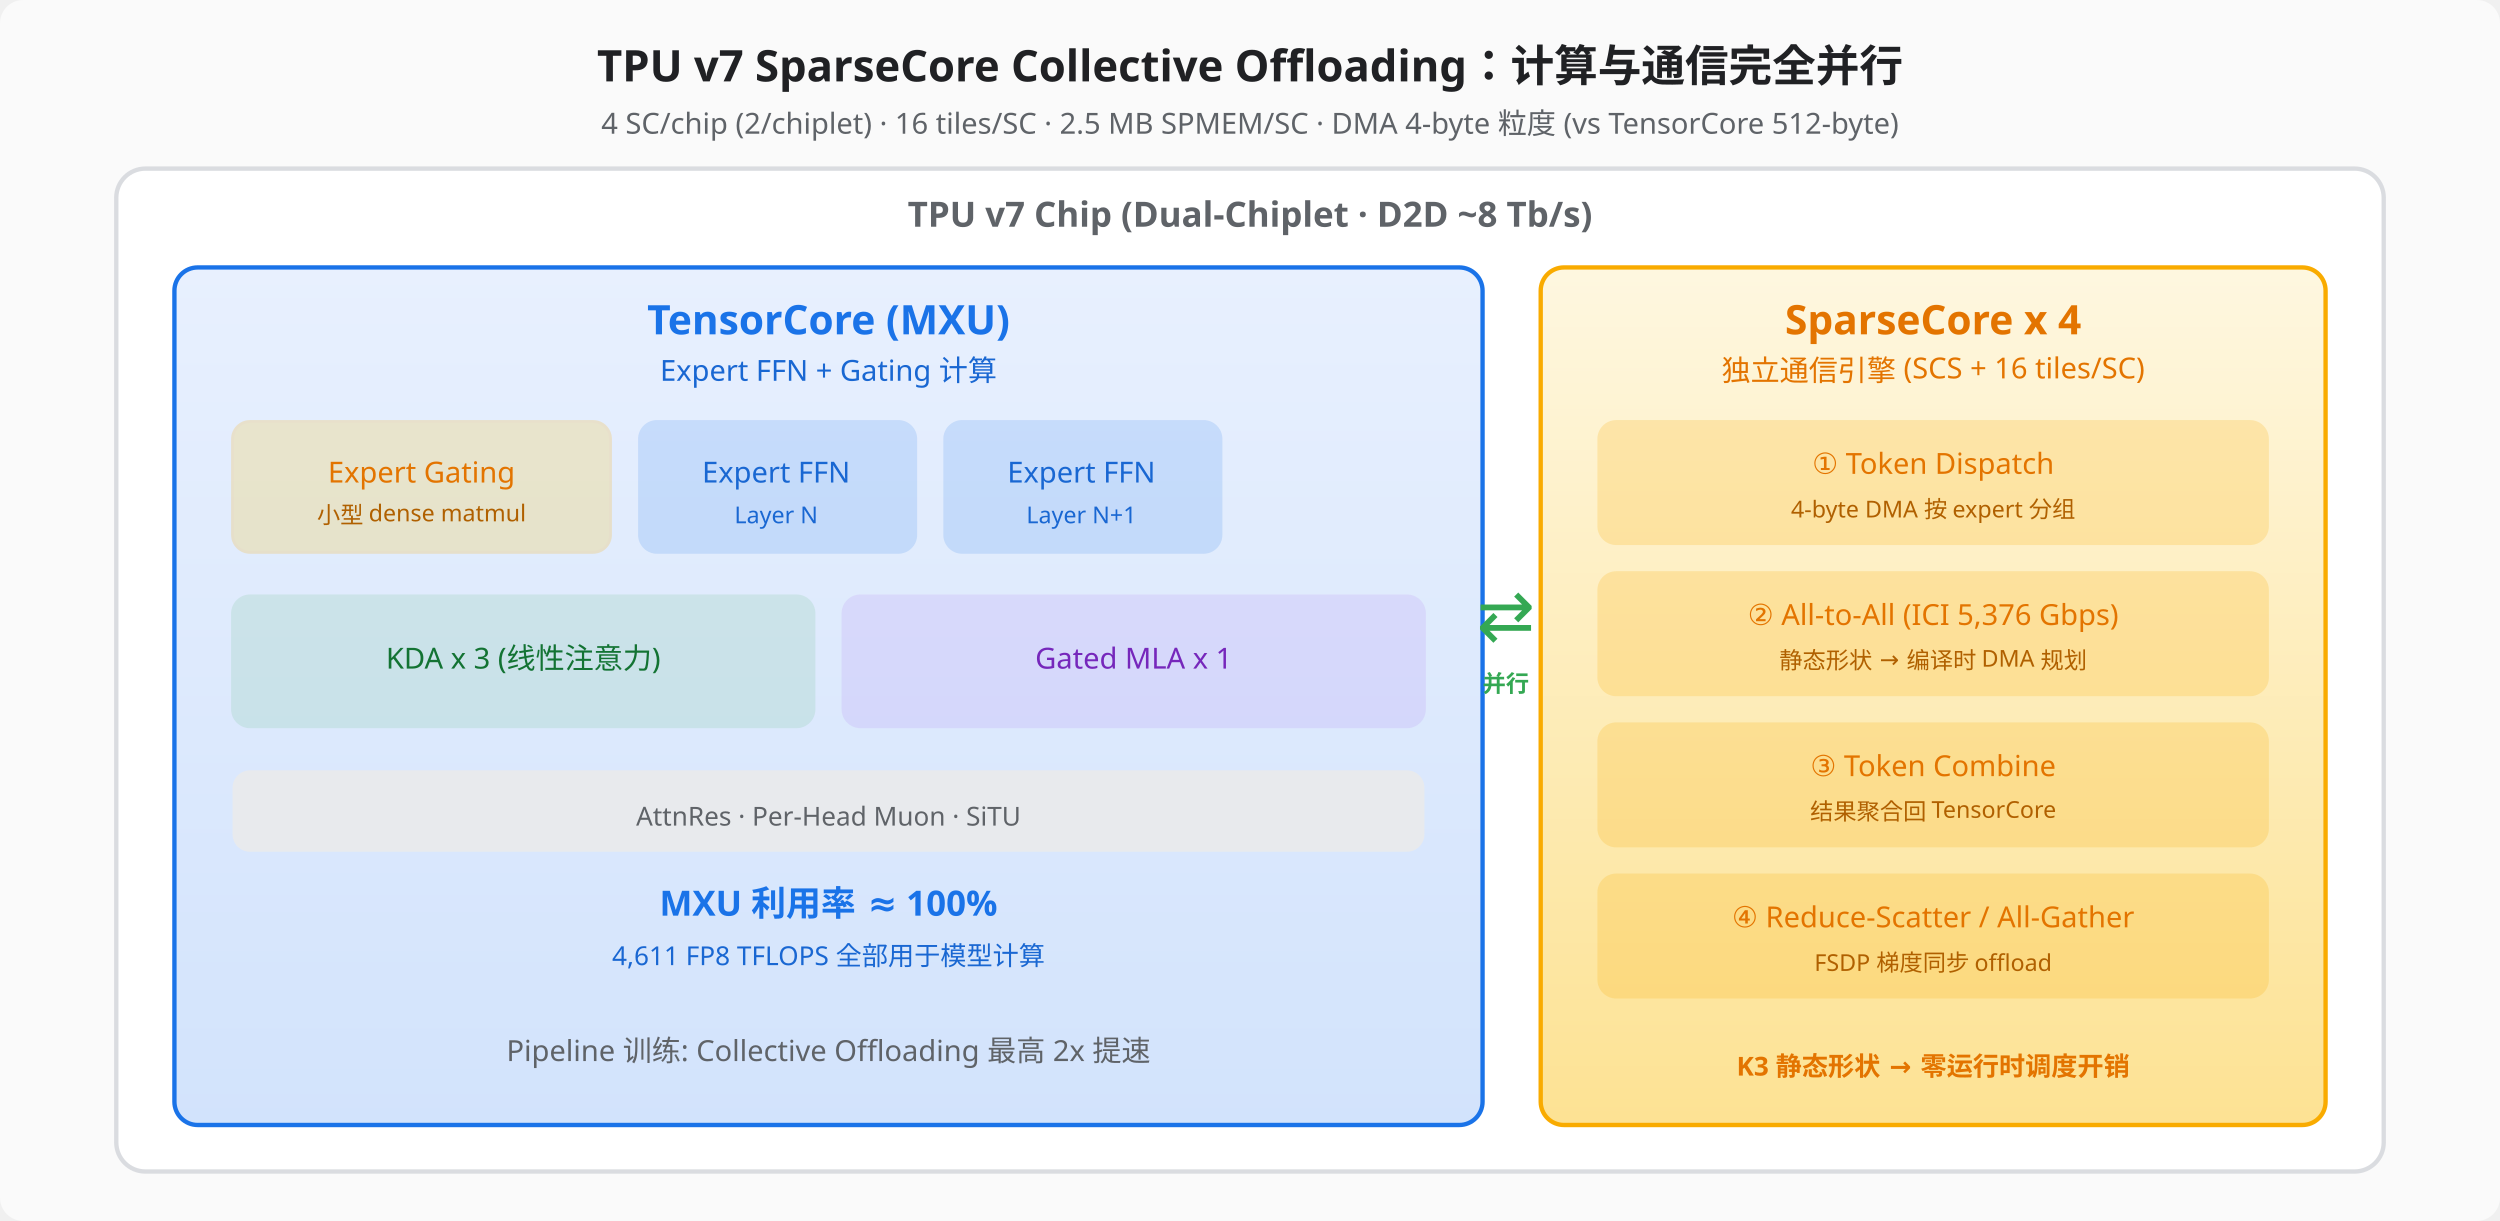
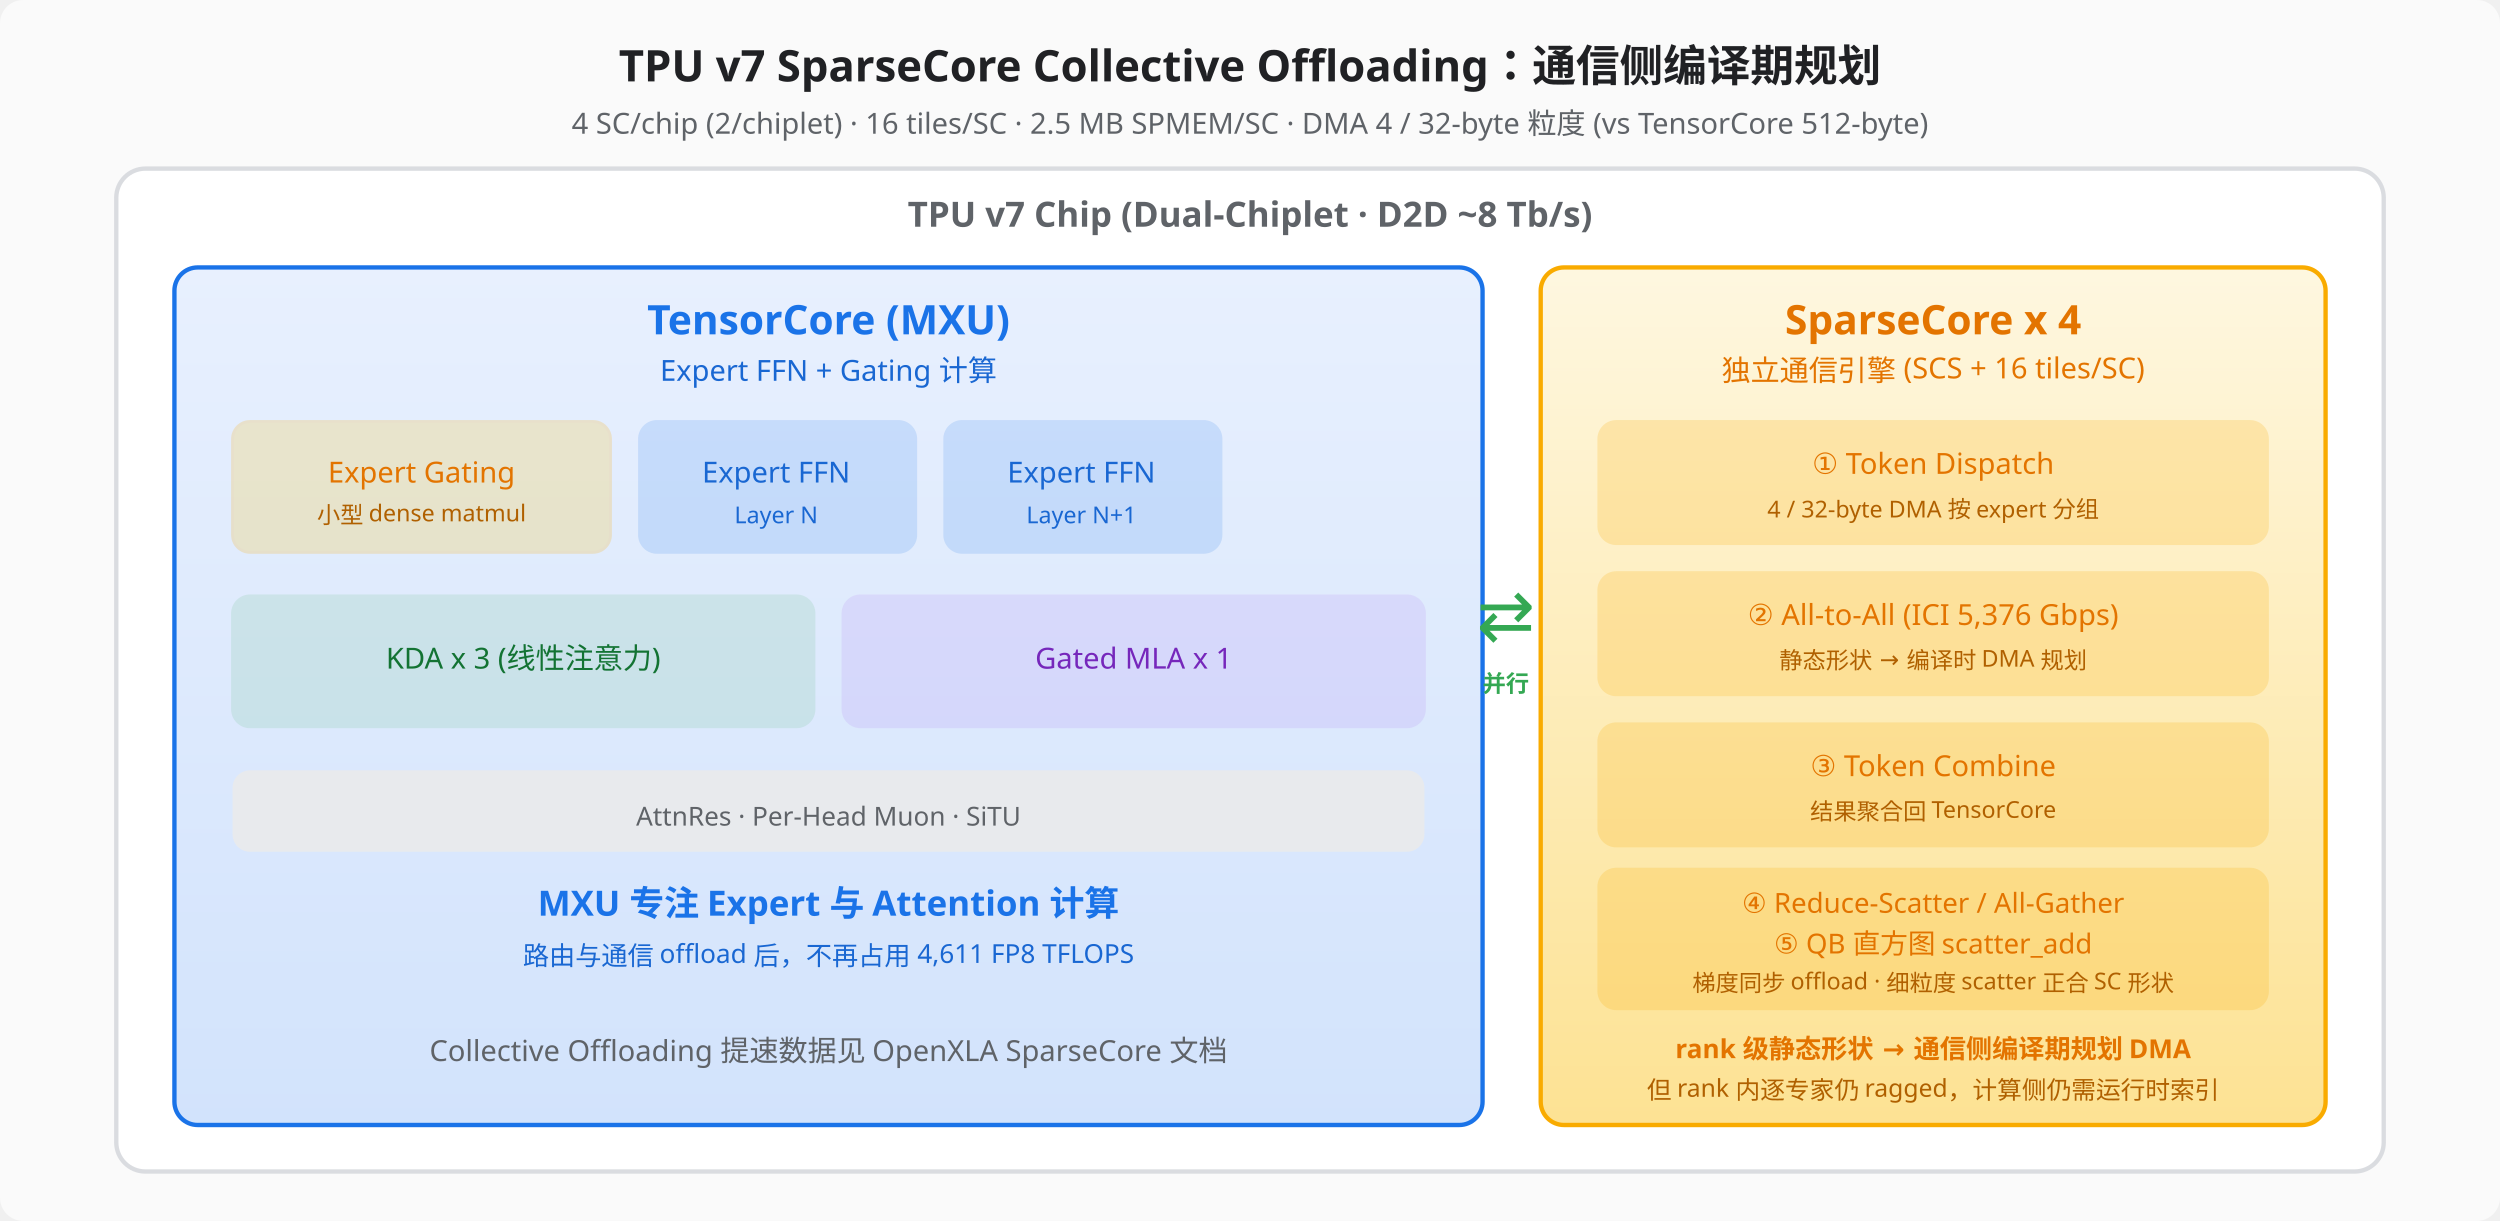
<svg xmlns="http://www.w3.org/2000/svg" viewBox="0 0 860 420" font-family="Google Sans, Segoe UI, sans-serif">
  <defs>
    <linearGradient id="tc-grad" x1="0" y1="0" x2="0" y2="1">
      <stop offset="0%" stop-color="#E8F0FE" />
      <stop offset="100%" stop-color="#D2E3FC" />
    </linearGradient>
    <linearGradient id="sc-grad" x1="0" y1="0" x2="0" y2="1">
      <stop offset="0%" stop-color="#FEF7E0" />
      <stop offset="100%" stop-color="#FDE293" />
    </linearGradient>
  </defs>
  <rect width="860" height="420" fill="#FAFAFA" rx="8" />
-   <text x="430" y="28" text-anchor="middle" font-size="15" font-weight="700" fill="#202124">TPU v7 SparseCore Collective Offloading：计算与通信完全并行</text>
-   <text x="430" y="46" text-anchor="middle" font-size="10" fill="#5F6368">4 SC/chip (2/chiplet) · 16 tiles/SC · 2.5 MB SPMEM/SC · DMA 4-byte 粒度 (vs TensorCore 512-byte)</text>
+   <text x="430" y="28" text-anchor="middle" font-size="15" font-weight="700" fill="#202124">TPU v7 SparseCore Collective Offloading：通信侧编译期规划</text>
+   <text x="430" y="46" text-anchor="middle" font-size="10" fill="#5F6368">4 SC/chip (2/chiplet) · 16 tiles/SC · 2.5 MB SPMEM/SC · DMA 4 / 32-byte 粒度 (vs TensorCore 512-byte)</text>
  <rect x="40" y="58" width="780" height="345" rx="10" fill="white" stroke="#DADCE0" stroke-width="1.5" />
  <text x="430" y="78" text-anchor="middle" font-size="12" font-weight="600" fill="#5F6368">TPU v7 Chip (Dual-Chiplet · D2D ~8 Tb/s)</text>
  <rect x="60" y="92" width="450" height="295" rx="8" fill="url(#tc-grad)" stroke="#1A73E8" stroke-width="1.5" />
  <text x="285" y="115" text-anchor="middle" font-size="14" font-weight="700" fill="#1A73E8">TensorCore (MXU)</text>
  <text x="285" y="131" text-anchor="middle" font-size="10" fill="#1967D2">Expert FFN + Gating 计算</text>
  <rect x="80" y="145" width="130" height="45" rx="6" fill="#FBBC04" opacity="0.2" stroke="#F9AB00" stroke-width="1" />
  <text x="145" y="166" text-anchor="middle" font-size="10" font-weight="500" fill="#E37400">Expert Gating</text>
  <text x="145" y="180" text-anchor="middle" font-size="8" fill="#B06000">小型 dense matmul</text>
  <rect x="220" y="145" width="95" height="45" rx="6" fill="#1A73E8" opacity="0.15" stroke="#1A73E8" stroke-width="1" />
  <text x="267" y="166" text-anchor="middle" font-size="10" font-weight="500" fill="#1967D2">Expert FFN</text>
  <text x="267" y="180" text-anchor="middle" font-size="8" fill="#1967D2">Layer N</text>
  <rect x="325" y="145" width="95" height="45" rx="6" fill="#1A73E8" opacity="0.15" stroke="#1A73E8" stroke-width="1" />
  <text x="372" y="166" text-anchor="middle" font-size="10" font-weight="500" fill="#1967D2">Expert FFN</text>
  <text x="372" y="180" text-anchor="middle" font-size="8" fill="#1967D2">Layer N+1</text>
  <rect x="80" y="205" width="200" height="45" rx="6" fill="#34A853" opacity="0.12" stroke="#34A853" stroke-width="1" />
  <text x="180" y="230" text-anchor="middle" font-size="10" font-weight="500" fill="#137333">KDA x 3 (线性注意力)</text>
  <rect x="290" y="205" width="200" height="45" rx="6" fill="#9334E6" opacity="0.1" stroke="#9334E6" stroke-width="1" />
  <text x="390" y="230" text-anchor="middle" font-size="10" font-weight="500" fill="#7627BB">Gated MLA x 1</text>
  <rect x="80" y="265" width="410" height="28" rx="6" fill="#E8EAED" />
  <text x="285" y="284" text-anchor="middle" font-size="9" font-weight="500" fill="#5F6368">AttnRes · Per-Head Muon · SiTU</text>
-   <text x="285" y="315" text-anchor="middle" font-size="12" font-weight="700" fill="#1A73E8">MXU 利用率 ≈ 100%</text>
-   <text x="285" y="332" text-anchor="middle" font-size="9" fill="#1967D2">4,611 FP8 TFLOPS 全部用于模型计算</text>
-   <text x="285" y="365" text-anchor="middle" font-size="10" fill="#5F6368">Pipeline 训练: Collective Offloading 最高 2x 提速</text>
+   <text x="285" y="315" text-anchor="middle" font-size="12" font-weight="700" fill="#1A73E8">MXU 专注 Expert 与 Attention 计算</text>
+   <text x="285" y="332" text-anchor="middle" font-size="9" fill="#1967D2">路由与通信 offload 后，不再占用 4,611 FP8 TFLOPS</text>
+   <text x="285" y="365" text-anchor="middle" font-size="10" fill="#5F6368">Collective Offloading 提速数据见 OpenXLA SparseCore 文档</text>
  <rect x="530" y="92" width="270" height="295" rx="8" fill="url(#sc-grad)" stroke="#F9AB00" stroke-width="1.5" />
  <text x="665" y="115" text-anchor="middle" font-size="14" font-weight="700" fill="#E37400">SparseCore x 4</text>
  <text x="665" y="131" text-anchor="middle" font-size="10" fill="#E37400">独立通信引擎 (SCS + 16 tiles/SC)</text>
  <rect x="550" y="145" width="230" height="42" rx="6" fill="#F9AB00" opacity="0.2" stroke="#F9AB00" stroke-width="1" />
  <text x="665" y="163" text-anchor="middle" font-size="10" font-weight="500" fill="#E37400">① Token Dispatch</text>
-   <text x="665" y="178" text-anchor="middle" font-size="8" fill="#B06000">4-byte DMA 按 expert 分组</text>
+   <text x="665" y="178" text-anchor="middle" font-size="8" fill="#B06000">4 / 32-byte DMA 按 expert 分组</text>
  <rect x="550" y="197" width="230" height="42" rx="6" fill="#F9AB00" opacity="0.2" stroke="#F9AB00" stroke-width="1" />
  <text x="665" y="215" text-anchor="middle" font-size="10" font-weight="500" fill="#E37400">② All-to-All (ICI 5,376 Gbps)</text>
  <text x="665" y="230" text-anchor="middle" font-size="8" fill="#B06000">静态形状 → 编译时 DMA 规划</text>
  <rect x="550" y="249" width="230" height="42" rx="6" fill="#F9AB00" opacity="0.2" stroke="#F9AB00" stroke-width="1" />
  <text x="665" y="267" text-anchor="middle" font-size="10" font-weight="500" fill="#E37400">③ Token Combine</text>
  <text x="665" y="282" text-anchor="middle" font-size="8" fill="#B06000">结果聚合回 TensorCore</text>
-   <rect x="550" y="301" width="230" height="42" rx="6" fill="#F9AB00" opacity="0.2" stroke="#F9AB00" stroke-width="1" />
-   <text x="665" y="319" text-anchor="middle" font-size="10" font-weight="500" fill="#E37400">④ Reduce-Scatter / All-Gather</text>
-   <text x="665" y="334" text-anchor="middle" font-size="8" fill="#B06000">FSDP 梯度同步 offload</text>
-   <text x="665" y="370" text-anchor="middle" font-size="9" fill="#E37400" font-weight="600">K3 静态形状 → 零运行时调度开销</text>
+   <rect x="550" y="299" width="230" height="48" rx="6" fill="#F9AB00" opacity="0.2" stroke="#F9AB00" stroke-width="1" />
+   <text x="665" y="314" text-anchor="middle" font-size="9.5" font-weight="500" fill="#E37400">④ Reduce-Scatter / All-Gather</text>
+   <text x="665" y="328" text-anchor="middle" font-size="9.5" font-weight="500" fill="#E37400">⑤ QB 直方图 scatter_add</text>
+   <text x="665" y="341" text-anchor="middle" font-size="8" fill="#B06000">梯度同步 offload · 细粒度 scatter 正合 SC 形状</text>
+   <text x="665" y="364" text-anchor="middle" font-size="9" fill="#E37400" font-weight="600">rank 级静态形状 → 通信侧编译期规划 DMA</text>
+   <text x="665" y="378" text-anchor="middle" font-size="8.5" fill="#B06000">但 rank 内逐专家仍 ragged，计算侧仍需运行时索引</text>
  <text x="518" y="220" text-anchor="middle" font-size="24" fill="#34A853">⇄</text>
  <text x="518" y="238" text-anchor="middle" font-size="8" fill="#34A853" font-weight="600">并行</text>
</svg>
